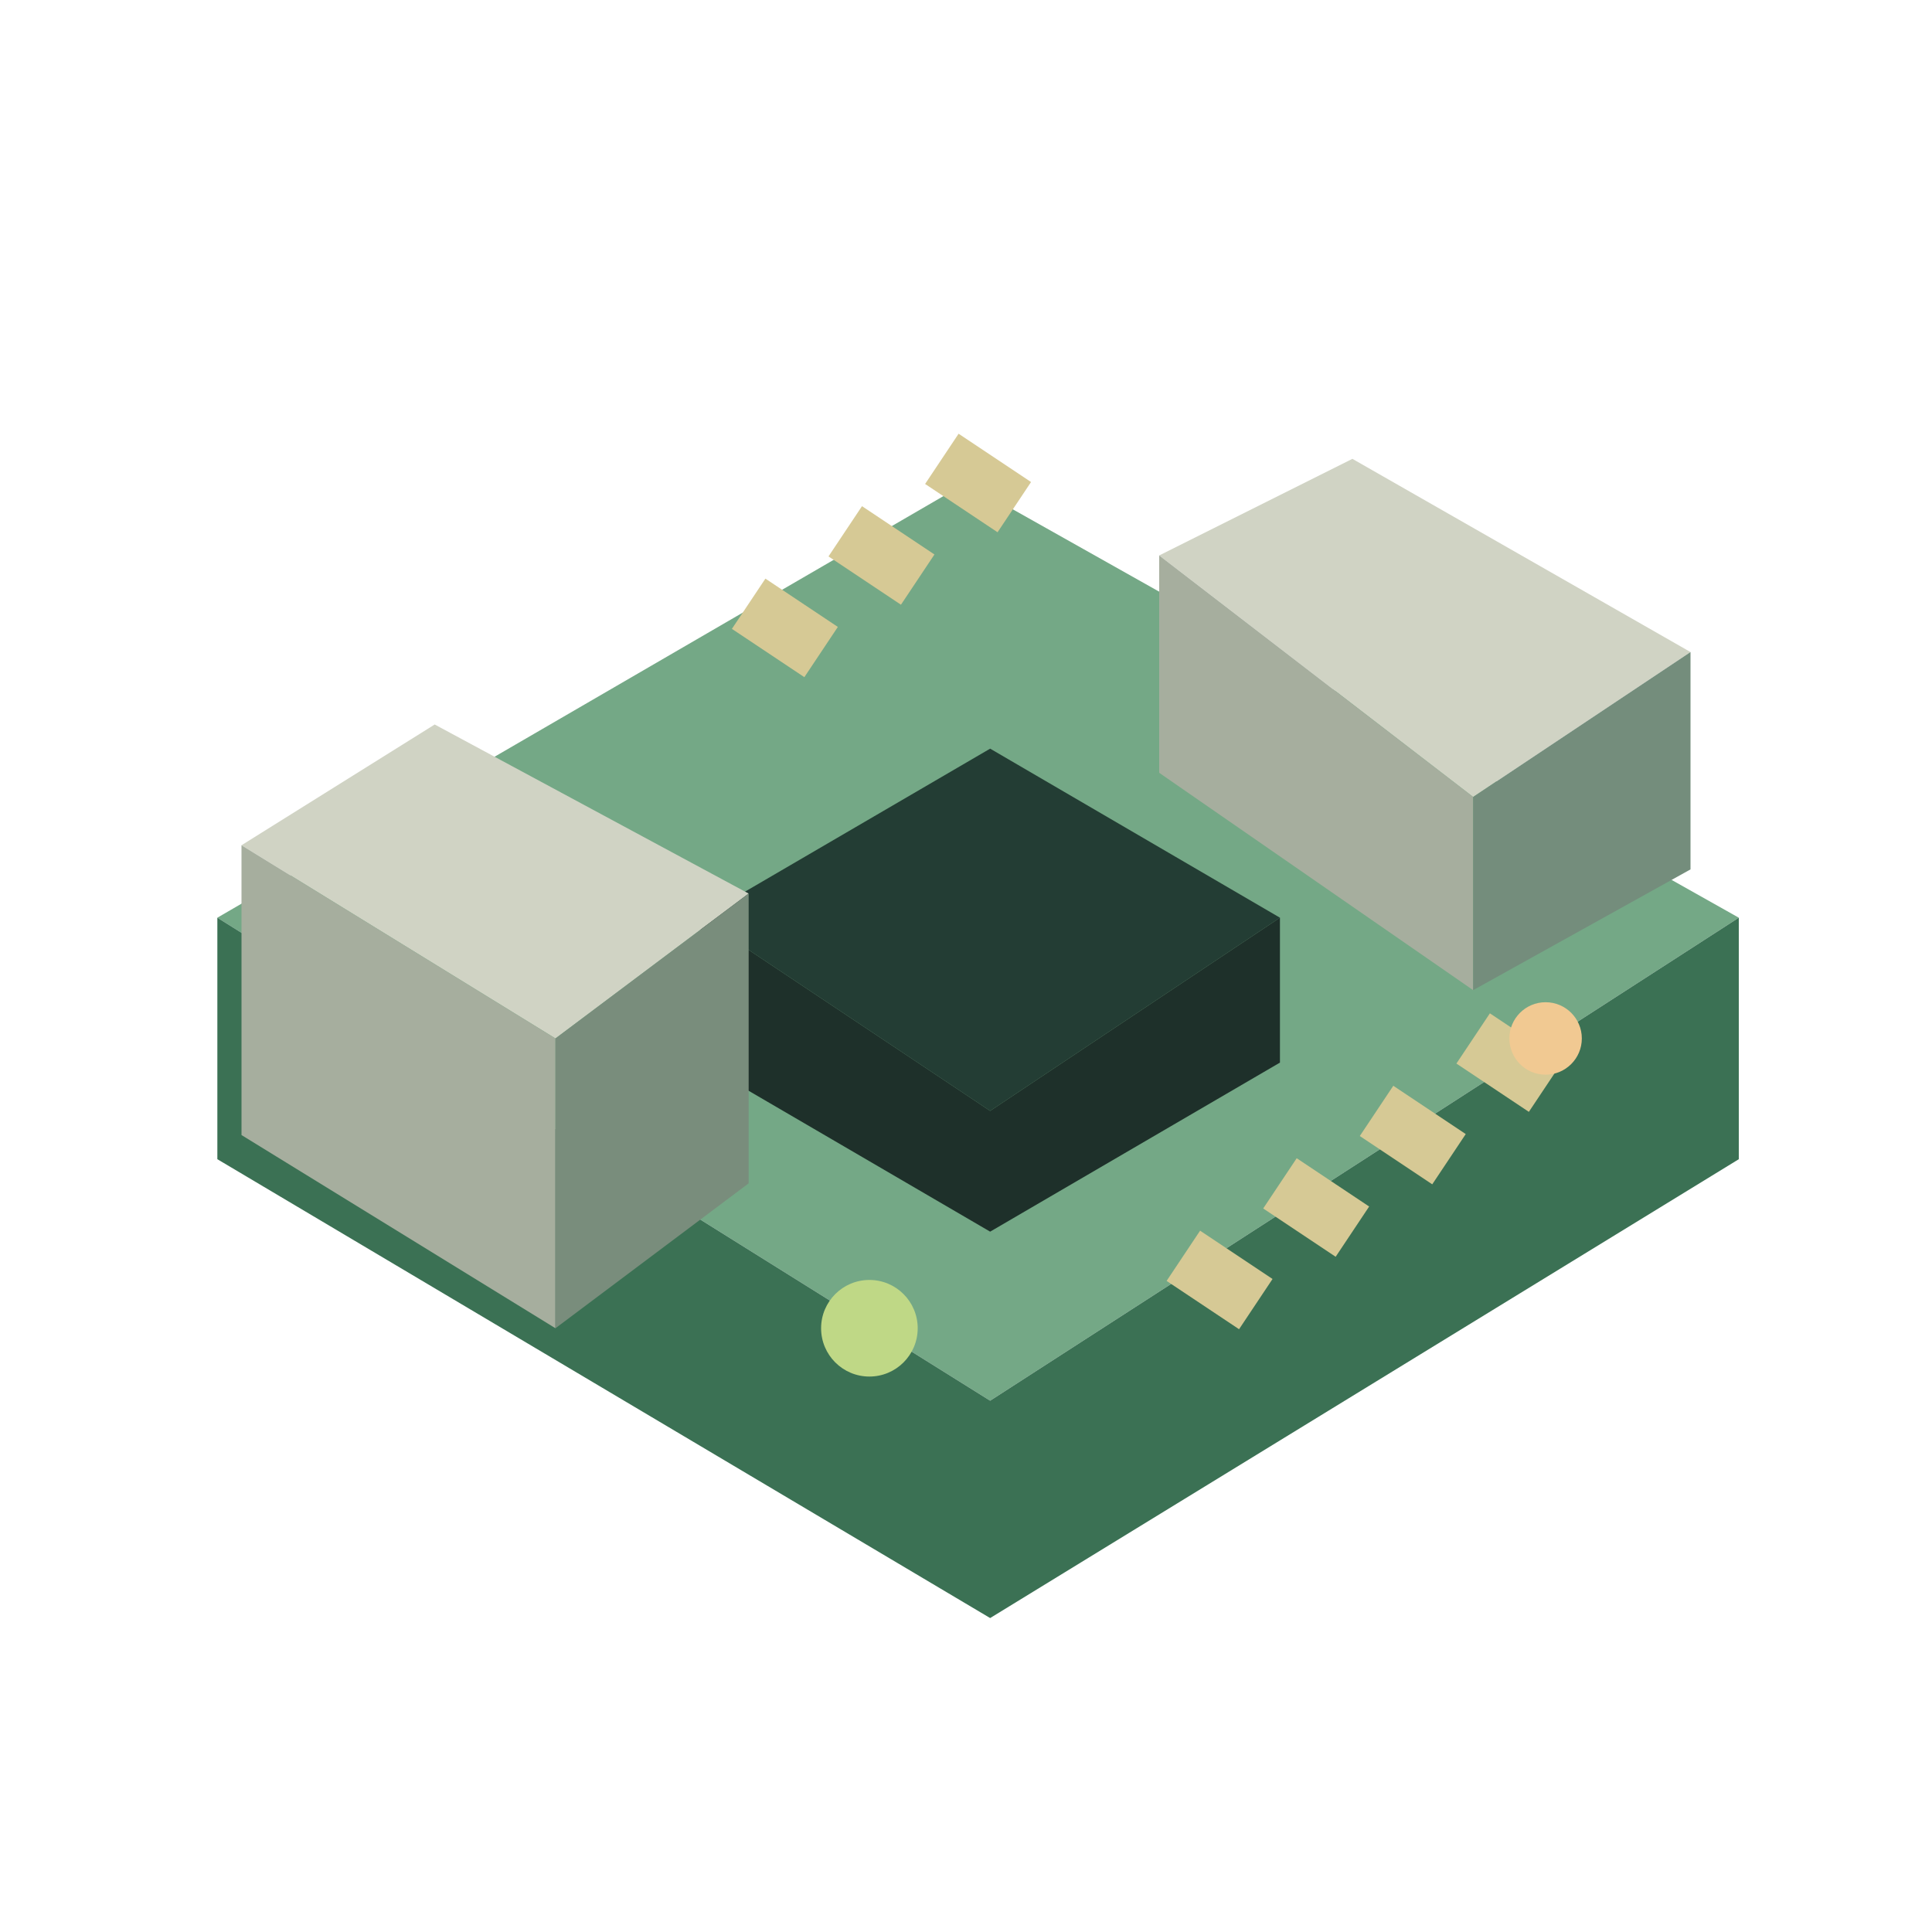
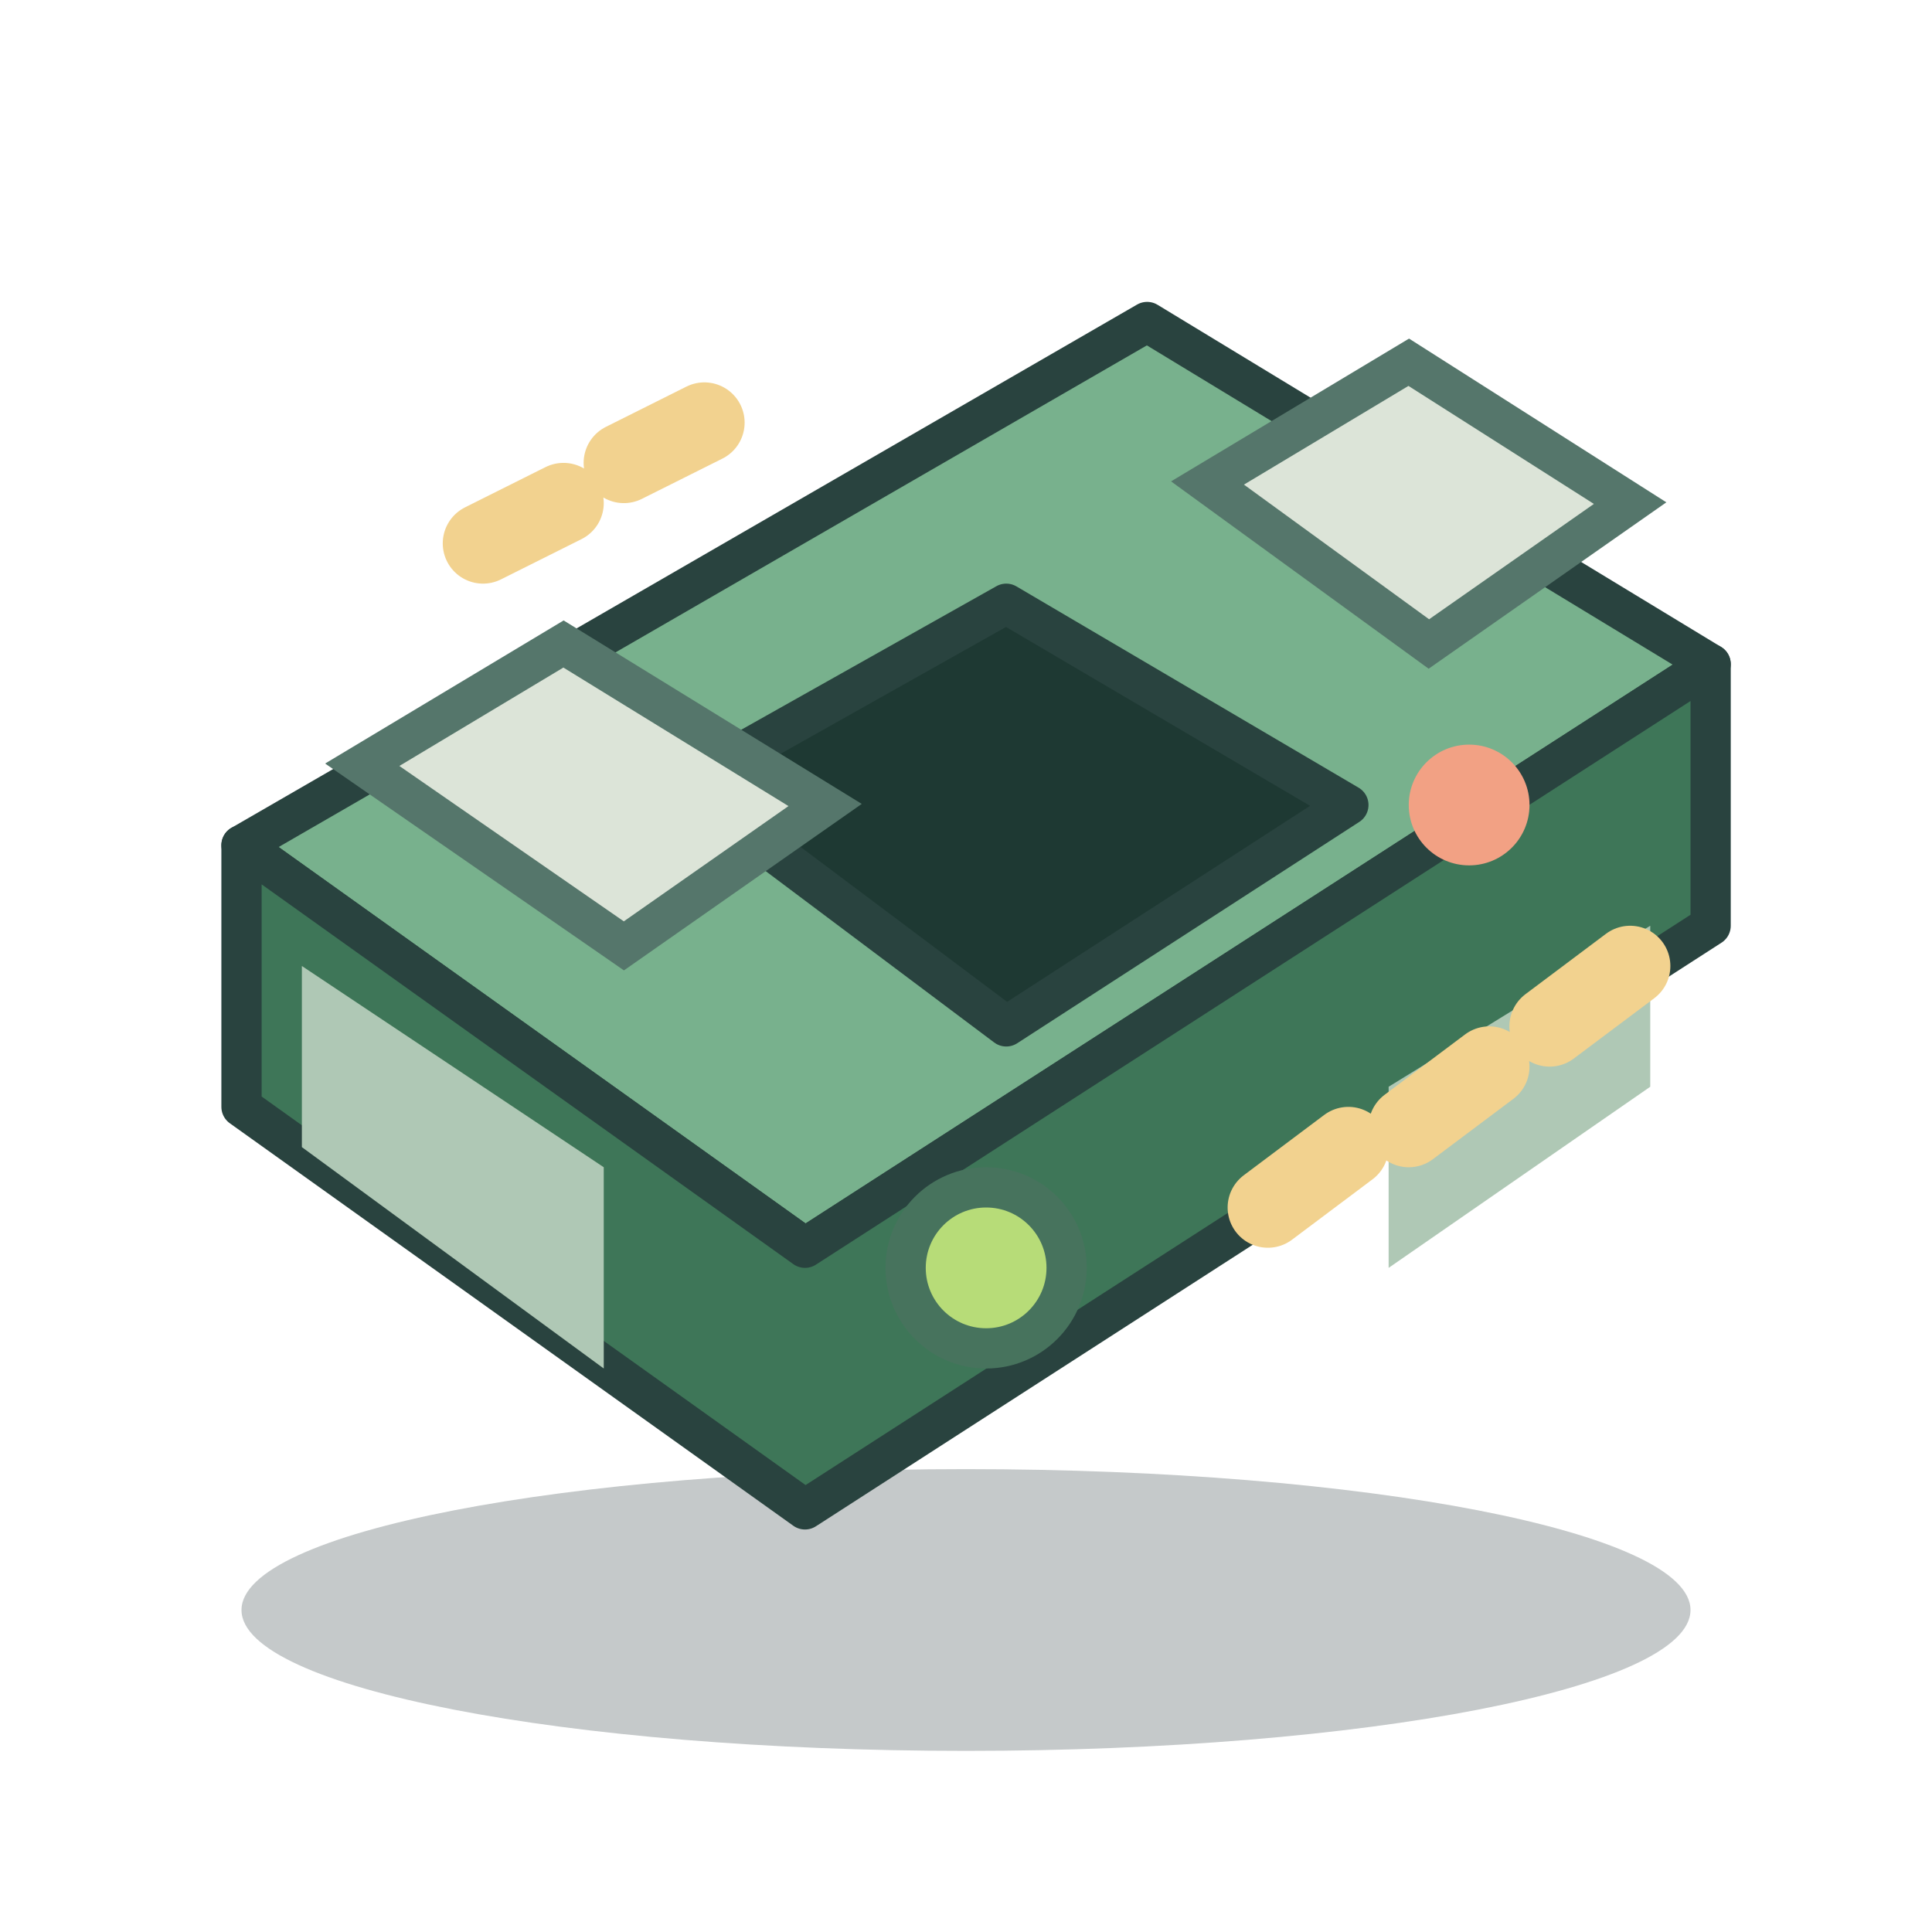
- <svg xmlns="http://www.w3.org/2000/svg" class="hardware-art" viewBox="0 0 80 80" fill="none" aria-hidden="true">
-   <path d="m9 38 31-18 32 18-31 20Z" fill="#74a886" />
-   <path d="M9 38v10l32 19 31-19V38L41 58Z" fill="#3b7154" />
-   <path d="m29 38 12-7 12 7-12 8Z" fill="#233d34" />
-   <path d="M29 38v6l12 7 12-7v-6l-12 8Z" fill="#1e302a" />
-   <path d="m10 35 8-5 13 7-8 6Z" fill="#d0d3c4" />
-   <path d="M10 35v12l13 8V43Z" fill="#a6ae9e" />
-   <path d="m23 43 8-6v12l-8 6Z" fill="#798d7c" />
-   <path d="m48 23 8-4 14 8-9 6Z" fill="#d0d3c4" />
-   <path d="M48 23v9l13 9V33Z" fill="#a6ae9e" />
-   <path d="m61 33 9-6v9l-9 5Z" fill="#748d7c" />
-   <path d="m31 25 3 2m1-5 3 2m1-5 3 2M49 52l3 2m1-5 3 2m1-5 3 2m1-5 3 2" stroke="#d6c995" stroke-width="2.5" />
-   <circle cx="36" cy="55" r="2" fill="#bfd886" />
-   <circle cx="64" cy="43" r="1.5" fill="#f1c992" />
+ <svg xmlns="http://www.w3.org/2000/svg" viewBox="0 0 96 96" fill="none" aria-hidden="true">
+   <ellipse cx="48" cy="80" rx="36" ry="7" fill="#102123" fill-opacity=".24" />
+   <path d="m12 42 45-26 28 17-45 29-28-20Z" fill="#78B18D" stroke="#29433F" stroke-width="2" stroke-linejoin="round" />
+   <path d="M12 42v13l28 20 45-29V33L40 62 12 42Z" fill="#3E7658" stroke="#29433F" stroke-width="2" stroke-linejoin="round" />
+   <path d="m34 39 16-9 17 10-17 11-16-12Z" fill="#1E3933" stroke="#29433F" stroke-width="2" stroke-linejoin="round" />
+   <path d="m18 38 10-6 13 8-10 7-13-9Z" fill="#DCE4D8" stroke="#55766B" stroke-width="2" />
+   <path d="m60 24 10-6 11 7-10 7-11-8Z" fill="#DCE4D8" stroke="#55766B" stroke-width="2" />
+   <path d="m15 48 15 10v10L15 57v-9ZM69 54l13-8v8l-13 9v-9Z" fill="#AFC8B5" />
+   <path d="m24 27 4-2M31 23l4-2M63 60l4-3M70 56l4-3M77 51l4-3" stroke="#F2D28F" stroke-width="4" stroke-linecap="round" />
+   <circle cx="49" cy="63" r="4" fill="#B7DC78" stroke="#47735D" stroke-width="2" />
+   <circle cx="73" cy="40" r="3" fill="#F2A184" />
</svg>
